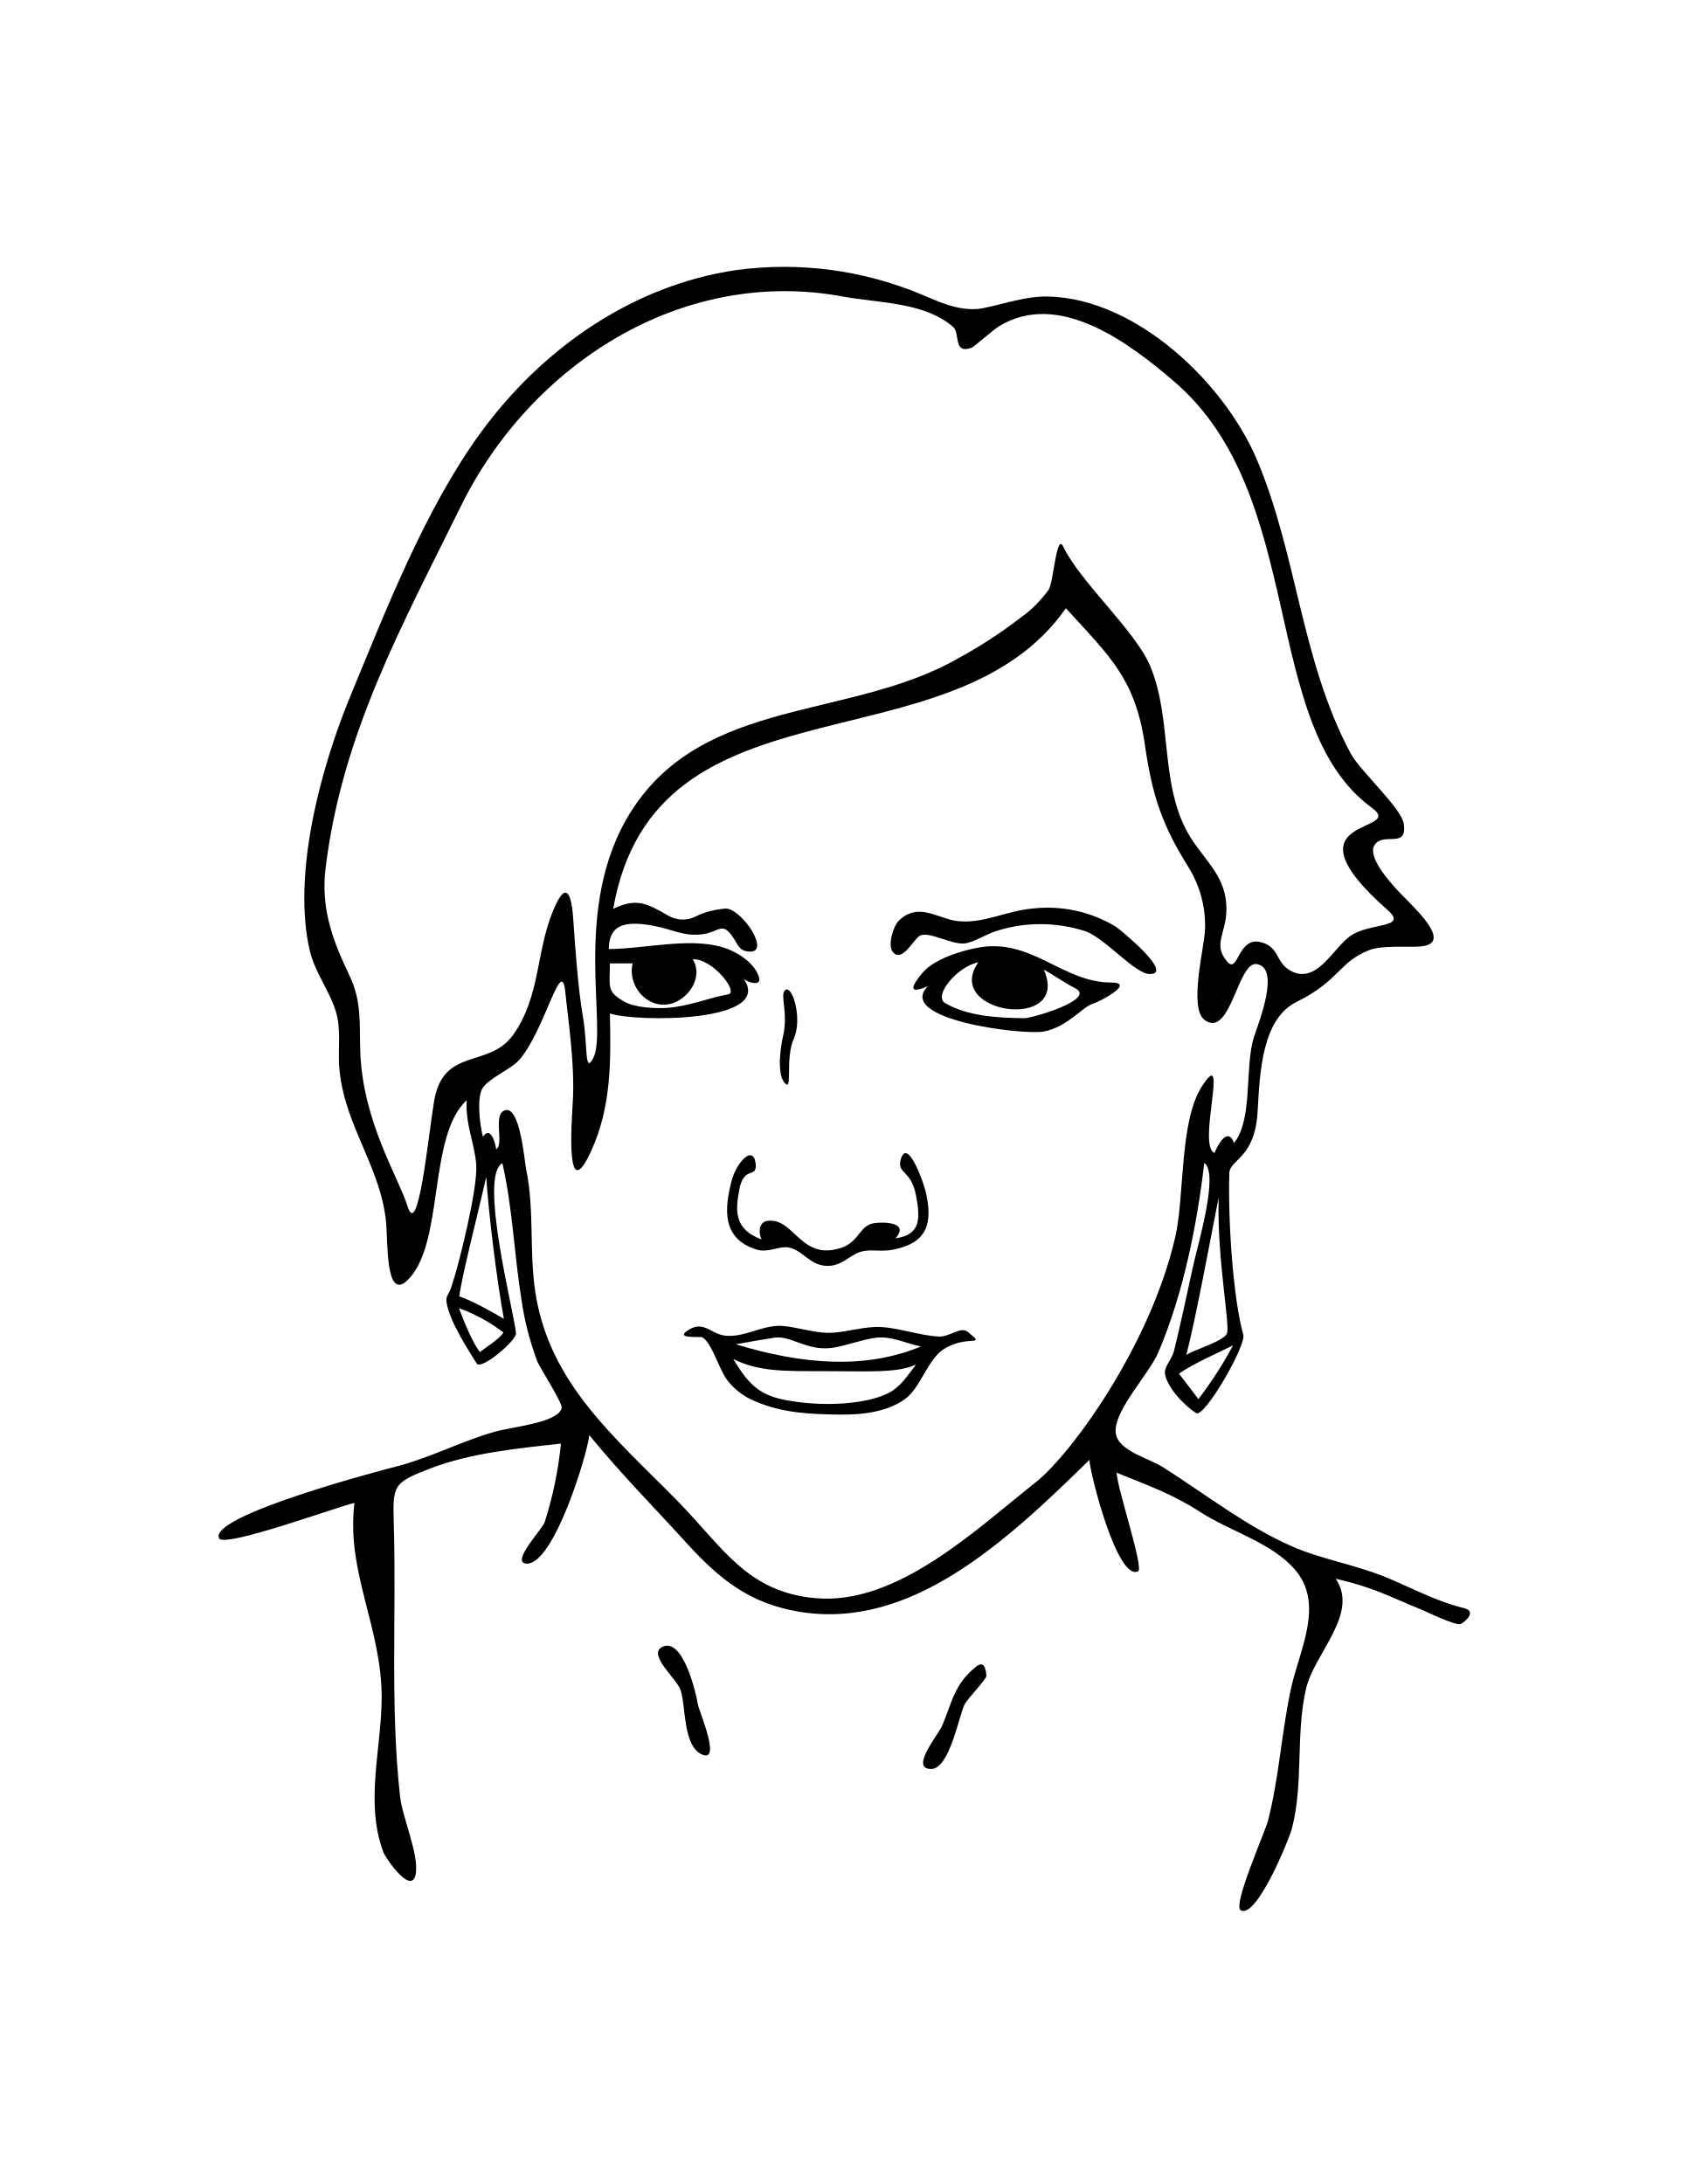
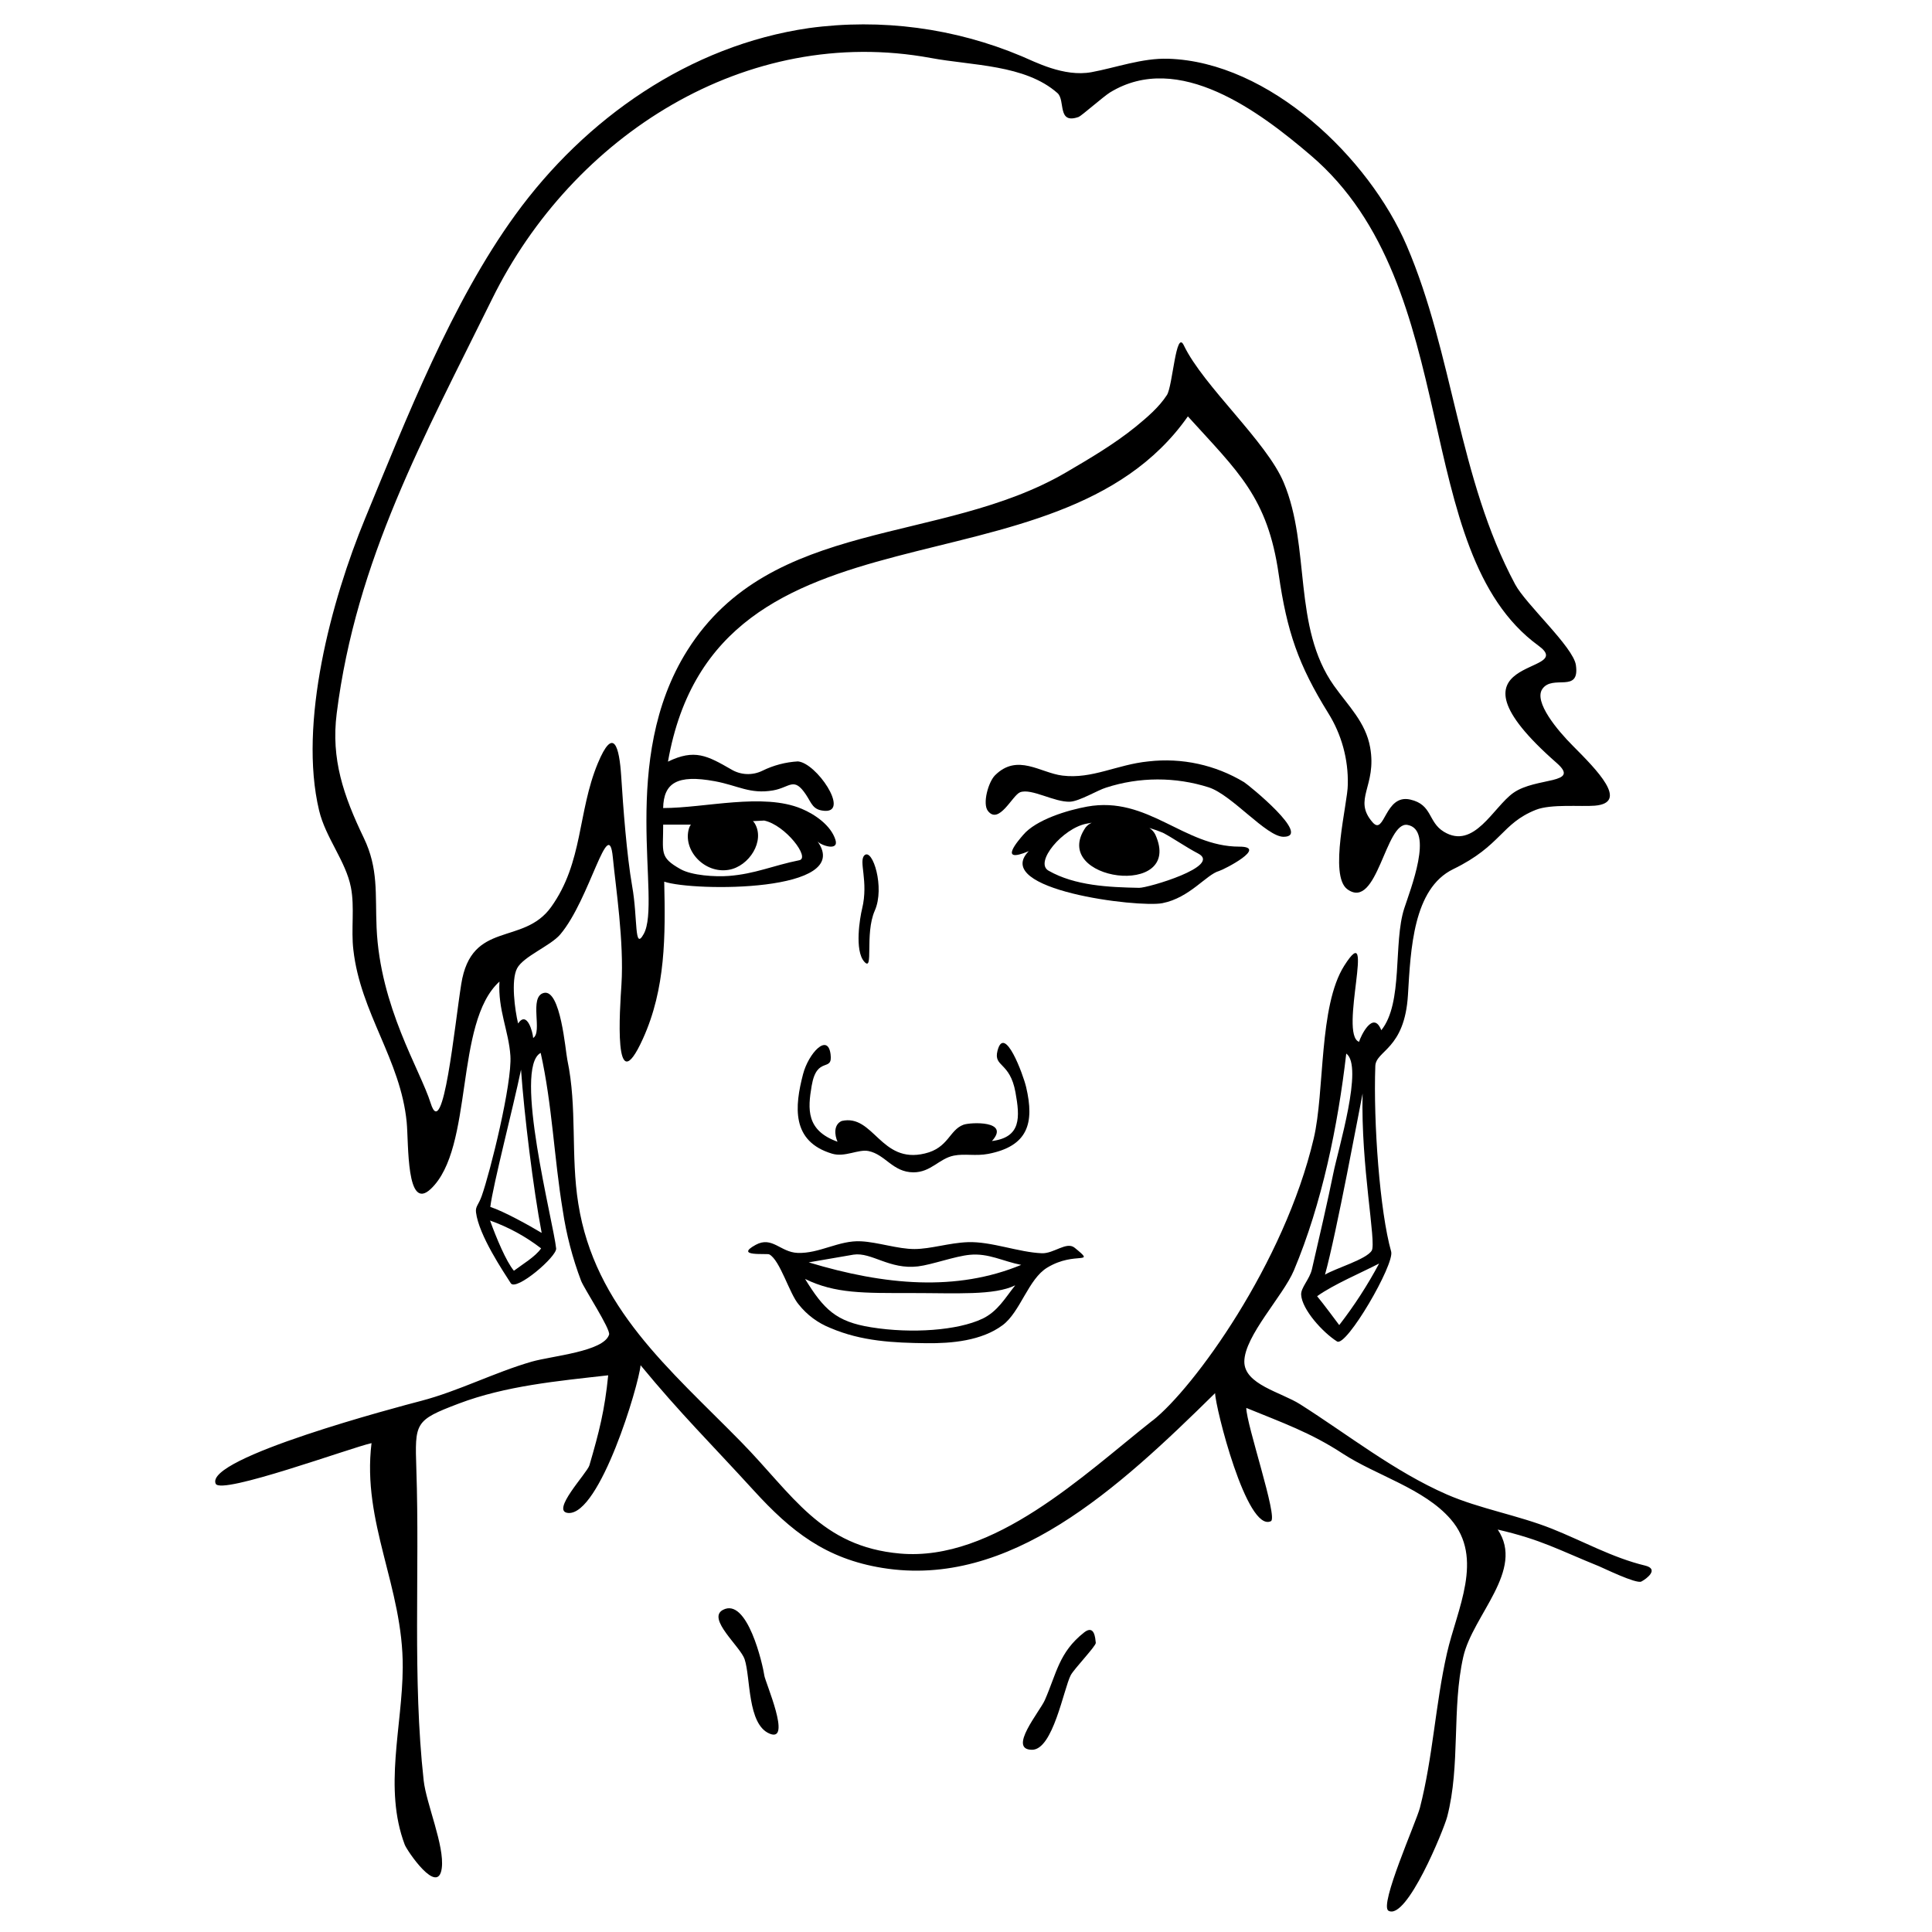
- <svg xmlns="http://www.w3.org/2000/svg" data-face="miriam" aria-hidden="true" focusable="false" viewBox="0 0 456.5 456.5" width="200px" height="260px">
-   <path d="M397.8 368.5c-7.6-1.8-14.8-5.8-22-8.7-8.1-3.2-17.1-4.7-24.8-8.1-12.3-5.4-23.4-14.1-34.7-21.3-4.5-2.9-13.2-4.7-13.2-10.1 0-6.1 9.2-15.5 11.7-21.5 6.7-15.8 10.4-34.3 12.4-51.3 4.1 3-1.9 22.6-3.1 28.3s-3.7 17-5.1 22.7c-.6 2.4-2.6 4.3-2.5 6 .2 3.5 5.1 8.9 8.5 11 2.2 1.4 13.6-18.3 12.8-21.3-2.7-9.5-4.2-30.5-3.8-43.9.1-3.8 7-3.9 7.7-16.9.6-10.7 1.2-25.1 10.7-29.7 11.4-5.6 11.4-10.8 19.6-14 3.6-1.4 10.6-.7 13.9-1 8.3-.7.5-8.5-5.2-14.2-3.6-3.7-9.3-10.4-7.2-13.4 2.4-3.6 8.9 1.2 7.9-5.7-.6-4.3-11.9-14.4-14.4-19.1-13.5-25.1-14.6-54.3-25.6-80.1-8.9-20.7-32.5-43.4-56.4-44.1-6.2-.2-12.4 2.1-18.1 3.2-6.5 1.2-13.5-2.6-16.4-3.7-15.9-6.7-33.3-9-50.4-6.7-28.2 4.1-52.9 21.4-69.5 44.2-15.1 20.7-25.7 48.1-35.5 71.8-8 19.4-15.8 48.4-10.9 69.1 1.6 6.5 6.3 12 7.5 18.2.9 4.7 0 9.9.6 14.7 1.7 15 11.2 26 12.6 40.8.5 5.1-.2 21.3 5.7 15.8 10.3-9.7 5.5-39.3 16.2-49-.4 6.6 2.2 11.8 2.6 17.6.4 6.5-4.8 27.5-6.8 33.2-.7 2.1-1.5 2.4-1.3 3.9.7 5.4 6.5 14 8.2 16.8 1.2 2 10.9-6.3 10.7-8.2-.6-6.1-10.2-42.8-3.7-46.2 2.8 12.3 3.2 24.9 5.2 37.2.8 5.7 2.3 11.3 4.3 16.7.8 1.9 7 11.4 6.6 12.7-1.2 4-13.5 5-18.3 6.4-8.8 2.5-17.4 7-26.2 9.3-5.2 1.3-51.3 13.5-48.6 19.6 1.2 2.8 32-8.5 36.8-9.6-2.3 18.9 7.5 34 7.4 53.1-.1 14-4.6 28.5.5 41.9.5 1.4 7.9 12.3 8.8 5.5.7-5.3-3.7-15.2-4.3-20.7-2.7-24.2-1-49.3-1.7-73.7-.3-10.9-.4-11.5 10-15.5 11.1-4.2 23.5-5.4 35.4-6.7-.7 7.2-2.2 14.4-4.4 21.3-.5 1.8-9.4 11-5 11.3 7.5.5 16.7-30.2 17.1-34.9 9.5 11.5 16.7 18.6 26.7 29.6 8.9 9.7 17 16.2 30.5 18.4 30.1 4.9 55.7-18.7 78.7-41.3 0 3.1 7.5 33 13.2 30.3 1.7-.8-5.8-22.9-5.8-26.8 8.6 3.5 15.2 5.8 22.9 10.8 7.9 5.1 19.2 8.2 25.5 15.5 8 9.2 1.5 21.4-.9 31.7-2.7 12.1-3.3 24.5-6.4 36.6-.9 3.3-9.7 23.1-7.4 24.3 4.3 2.4 13.1-19.2 13.9-22.2 3.2-12.2 1-25.6 3.8-37.8 2.2-9.9 14.6-20.5 8.1-30.1 10.4 2.4 14.2 4.7 24 8.7.9.4 8.8 4.2 10 3.6s4.4-3.4.9-4.3zm-66.7-111.6c-.5 17 3.3 35.2 2.2 37.1-1.2 2.1-8.7 4.2-11 5.7 2.6-9.6 8.1-39.5 8.8-42.8zm-10.8 47.9c3.8-2.7 10.5-5.6 14.7-7.7-2.7 5.1-5.9 10-9.4 14.6-.4-.5-3.9-5.2-5.3-6.9zM117.9 231c-1.6 9.8-4.3 37.7-7.2 28.2-2.5-7.9-12-22.7-12.8-41.5-.3-8 .5-13.9-3-21.2-4.8-10-7.8-18.6-6.4-29.4 4.5-36.3 20.6-65.3 36.7-98 19-38.6 60.1-65.1 103.8-57 9.8 1.8 22.3 1.5 30 8.3 1.9 1.7-.1 7.5 5 5.6.6-.2 5.9-4.9 7.4-5.8 16.3-10 35.5 4.6 47.5 14.9 36.5 31.1 23.1 93.5 53.8 115.9 9.8 7.1-25.2 1.8 4.3 27.8 5.8 5.1-4.9 3.3-10.2 7.1-4.7 3.4-9.3 13.6-16.5 9.2-3.8-2.3-2.7-6.4-7.9-7.6-6.1-1.4-6 8.7-8.9 5.4-4.8-5.5 1.1-8.5-.6-17.8-1.1-5.9-5.2-9.8-8.5-14.6-9.8-13.9-5.5-32.8-11.9-48-4.1-9.7-19-22.8-23.6-32.4-1.9-4-2.6 9.6-4 11.7-2.1 2.8-4.5 5.4-7.4 7.4-5.3 4.1-10.8 7.7-16.6 10.9-29.5 17.2-69.6 10.5-89.5 42-16.4 26-6 59.3-10.3 67.1-2.3 4.2-1.4-3.6-2.7-11.3-1.3-7.3-2.1-18.6-2.6-25.9-.4-7.1-1.8-12-5.5-3.1-4.8 11.6-3.4 23.4-11 34-6.8 9.1-19 3-21.4 18.1zm63.8-26.6c5.1-.9 9.6-7.3 6.5-12.2 5.2-.4 12.6 8.9 9.7 9.5-6.2 1.2-10.5 3.2-16.7 3.7-3.2.2-8.7-.1-11.4-1.6-5.1-2.9-4.1-3.9-4.1-10.5h6.2c-1.5 5.9 3.7 12.2 9.8 11.1zm-57 82.6c4.3 1.5 8.4 3.8 12.1 6.6-1.4 2-4.5 3.8-6.4 5.3-1.9-2.3-4.2-7.9-5.7-11.9zm7.4-35.7c.7 10.6 2.9 28.1 4.8 38.6-2.8-1.7-8.9-5.1-12.1-6.1.6-5.4 5.3-23.4 7.3-32.5zm149.3 83c-16.2 12.8-37.6 33.4-59.7 31.5-18.8-1.6-25.4-14-37.7-26.5-16.8-17.1-34.6-31.7-38.5-56.3-1.8-11.4-.2-22.7-2.6-34-.4-2.1-1.6-16.9-5.6-15.8-3.6.9-.2 9.3-2.5 10.6-.1-1.2-1.4-6.6-3.6-3.4-.8-3.1-1.7-10.2-.2-13s7.9-5.3 10.2-8c7-8.3 11.4-28.7 12.4-18.2.7 7 2.7 19.9 2 30.1-.3 5.4-2 28.5 5.1 12.8 5.4-11.9 5.3-24.4 5-37.2 6.9 2.4 44.9 2.6 36.3-9.5.8 1 5.1 2.4 4.2-.4-1.1-3.5-4.9-6.1-8-7.4-9.2-3.9-22.8-.2-32.8-.2.1-5.9 3.3-8 12.2-6.3 5.5 1 8.3 3.1 13.8 2.2 4.1-.7 4.9-3.4 7.8 1 1.4 2 1.6 3.7 4.5 3.8 5.7.2-2-11.4-6.4-11.7-2.9.2-5.8.9-8.4 2.2-2.4 1.2-5.1 1-7.4-.3-5.7-3.3-8.6-4.9-14.9-1.8 11.4-65.2 91.7-37 123-81.7 11.9 13.1 18.9 19.1 21.5 37.4 2 13.6 4.6 21.4 11.7 32.8 3.2 5.1 4.8 11 4.6 16.9 0 4.4-4.6 21.5-.1 24.8 7.1 5.1 9-16.2 14.2-15.2 6.3 1.1.7 15.3-.8 19.8-2.6 8.1-.2 22.3-5.4 28.8-1.9-4.9-4.9 1.5-5.3 2.7-4.9-1.7 4.2-30.1-3.5-18-6.1 9.6-4.6 29.6-7.2 40.9-6.8 29.5-28.2 58.9-37.9 66.6z" />
-   <path d="M312.4 196.2c6.8 0-8.3-12.3-9.3-12.9-6.8-4.1-14.7-5.8-22.6-4.9-7.5.7-13.3 4.2-20.4 3.4-5.2-.6-10.6-5.3-15.9-.1-1.6 1.6-3 6.7-1.7 8.4 2.6 3.4 5.8-3.7 7.6-4.4 2.7-1 8.1 2.4 11.8 2.2 2.2-.1 6.5-2.7 8.5-3.3 7.9-2.6 16.4-2.6 24.3-.1 5.5 1.8 13.6 11.7 17.7 11.7zM215.7 213.7c2.4-5.5-.5-14.8-2.4-13.1-1.5 1.3 1 6.1-.6 12.7-.5 2.1-1.8 9.9.5 12.5s0-6.6 2.5-12.1z" />
-   <path d="M301.9 198.5c-13.2 0-21.6-12.1-36-9.5-4.6.8-12 3.1-15.1 6.7-1 1.2-6.1 7 1.3 3.8-9 9.1 26 13.4 31.6 12.3 6.5-1.3 10.4-6.8 13.4-7.6 1.3-.3 11.7-5.7 4.8-5.7zm-9.7 1.6c5.7 3-12 8.2-14 8.1-7.1-.1-15.2-.5-21.4-4.1-3.4-2 3.4-10 9-11.1-9.8 14.1 25.3 19 17.8 2 2.4 1.3 5.5 3.5 8.6 5.1zM262.9 293.4c-1.9-1.5-4.9 1.4-7.7 1.3-5.5-.2-12-2.8-17.5-2.6-4.4.2-8.7 1.6-12.6 1.6s-8.7-1.6-12.6-1.9c-5.2-.3-9.8 3-15 2.7-4.1-.2-6-4-9.9-1.9-5.2 2.9 2.6 2 3.2 2.3 2.6 1.4 4.8 9.3 6.9 11.8 2 2.5 4.5 4.4 7.5 5.6 7.4 3.2 14.9 3.5 22.8 3.6 5.9.1 13-.6 18-4.3 4.2-3.1 6.1-10.9 10.6-13.6 6.5-3.9 11.6-.3 6.3-4.6zm-37 4.4c3.3-.4 8.7-2.4 12.2-2.8 4.4-.4 7.8 1.5 12.1 2.4-15.2 6.3-32.2 4.9-50.3-.6 2-.4 8.6-1.5 10.6-1.8 4.4-.6 8.6 3.6 15.4 2.8zm15.2 12.4c-5.8 2.8-16.6 3.6-26.3 2-8.3-1.3-11.2-4.2-15.6-11.4 7.1 3.5 13.9 3.3 25 3.3s19.7.6 24.7-1.8c-2.4 3-4.1 6.1-7.8 7.9zM189.6 394.6c-.4-2.6-4-18.6-9.8-15.5-3.8 2.1 4.1 8.7 5.1 11.6 1.5 4.4.6 15.4 5.9 17.6s-1-12.1-1.2-13.7zM265.2 384.4c-5.9 4.7-6.5 9.6-9.2 16-1.2 2.7-8.9 11.8-3 11.8 5 0 7.5-14.4 9.1-17.6.8-1.5 6-6.9 5.9-7.7-.1-1.1-.3-4.5-2.8-2.5zM207.9 263.4c-1.9.9-1.7 3.3-1 4.9-7.4-2.7-7.1-7.7-6.1-13.2 1.2-7.2 5-3 4.5-7.5-.7-5.1-5.2-.2-6.5 4.7-2 7.6-2.8 15.9 6.9 18.8 3 .9 6.2-1.1 8.6-.6 4 .8 5.7 5 10.6 5 4.2 0 6.1-3.3 9.6-4 2.6-.5 5.2.2 8.1-.4 9.4-1.8 10.9-7.2 8.9-15.8-.7-2.9-5.1-15-6.8-8.6-1 3.9 2.9 2.6 4.2 9.8 1.1 5.9 1.4 10.6-5.6 11.5 4.4-4.9-5.1-4.5-6.7-3.9-3.4 1.2-3.5 5.5-9.1 6.8-10.4 2.7-12.1-9.3-19.6-7.5z" />
+ <svg xmlns="http://www.w3.org/2000/svg" data-face="miriam" aria-hidden="true" focusable="false" viewBox="0 0 500 500" width="250px" height="250px">
+   <path d="M425.71,405.16c-.64-.15-2.6-.61,0,0-8.34-2-16.17-6.38-24.11-9.54-8.84-3.51-18.72-5.17-27.17-8.86-13.51-5.9-25.56-15.47-37.95-23.33-4.94-3.14-14.5-5.13-14.45-11.08.06-6.64,10.07-17,12.83-23.57,7.28-17.3,11.4-37.53,13.55-56.12,4.52,3.25-2.11,24.77-3.35,31s-4.08,18.59-5.54,24.84c-.61,2.62-2.9,4.74-2.78,6.6.23,3.82,5.58,9.73,9.29,12.07,2.41,1.53,14.94-20,14-23.27-2.94-10.38-4.62-33.38-4.1-48,.15-4.1,7.61-4.25,8.45-18.46.7-11.73,1.34-27.46,11.7-32.5,12.51-6.08,12.44-11.81,21.43-15.37,3.92-1.54,11.65-.77,15.21-1.06,9-.75.51-9.28-5.66-15.49-4-4-10.17-11.39-7.91-14.7,2.66-3.9,9.76,1.27,8.69-6.2-.67-4.68-13-15.75-15.73-20.91-14.73-27.51-15.94-59.41-28.06-87.65C354.32,40.88,328.53,16,302.31,15.2c-6.74-.2-13.53,2.32-19.84,3.48-7.17,1.32-14.82-2.79-18-4.1a105.31,105.31,0,0,0-55.12-7.31c-30.92,4.49-57.88,23.37-76,48.35C116.89,78.3,105.2,108.24,94.5,134.16c-8.76,21.22-17.3,53-11.92,75.58,1.7,7.12,6.93,13.12,8.24,19.94,1,5.11,0,10.89.63,16.13,1.84,16.37,12.22,28.4,13.8,44.61.54,5.59-.16,23.32,6.24,17.27,11.25-10.62,6-43,17.77-53.66-.43,7.28,2.42,12.86,2.83,19.21.47,7.14-5.22,30.09-7.43,36.3-.8,2.27-1.66,2.67-1.47,4.21.73,5.95,7.1,15.36,9,18.35,1.37,2.15,11.95-6.9,11.74-9-.68-6.67-11.18-46.81-4-50.61,3,13.44,3.46,27.19,5.71,40.75a87.79,87.79,0,0,0,4.76,18.26c.82,2.07,7.66,12.5,7.23,13.89-1.36,4.4-14.74,5.5-20,7-9.67,2.79-19,7.64-28.66,10.16-5.72,1.49-56.15,14.79-53.15,21.44,1.37,3,35-9.34,40.33-10.51-2.52,20.64,8.21,37.24,8.08,58.09-.1,15.37-5,31.22.52,45.84.57,1.51,8.62,13.42,9.58,6.07.75-5.79-4-16.64-4.68-22.66-2.93-26.53-1-53.92-1.9-80.63-.38-12-.47-12.6,10.91-16.92,12.19-4.63,25.7-5.87,38.74-7.34-.9,9-2.32,14.61-4.86,23.29-.57,2-10.23,12-5.46,12.34,8.19.51,18.24-33.07,18.7-38.24,10.35,12.57,18.3,20.37,29.25,32.37,9.7,10.64,18.65,17.71,33.35,20.09,33,5.34,60.92-20.45,86.09-45.24,0,3.41,8.18,36.15,14.44,33.14,1.89-.9-6.37-25.06-6.37-29.31,9.36,3.83,16.65,6.38,25,11.85,8.64,5.63,21,9,27.88,16.93,8.79,10.1,1.62,23.36-.95,34.71-3,13.21-3.61,26.82-7,40-.92,3.59-10.61,25.25-8.13,26.64,4.72,2.62,14.35-21.09,15.19-24.32,3.47-13.3,1.15-28.07,4.17-41.41,2.46-10.82,16-22.42,8.91-32.92,11.36,2.64,15.51,5.16,26.25,9.51.95.38,9.6,4.62,10.92,3.94S429.51,406.07,425.71,405.16ZM352.64,283c-.49,18.66,3.6,38.55,2.37,40.64-1.35,2.29-9.5,4.63-12.1,6.24C345.84,319.38,351.9,286.61,352.64,283ZM356.91,327a112.36,112.36,0,0,1-10.32,15.93c-.34-.45-4.18-5.64-5.72-7.47C345,332.47,352.42,329.33,356.91,327ZM119.37,254.67c-1.72,10.72-4.66,41.21-7.91,30.84-2.72-8.68-13.11-24.87-14-45.44-.38-8.79.53-15.24-3.32-23.24-5.26-10.94-8.5-20.41-7-32.2,5-39.78,22.62-71.53,40.2-107.22C148.14,35.14,193.1,6.22,240.87,15c10.69,2,24.42,1.68,32.8,9.09,2.12,1.87-.16,8.18,5.49,6.17.68-.24,6.46-5.32,8.1-6.33,17.79-10.89,38.85,5.07,52,16.31,39.95,34.1,25.28,102.37,58.88,126.85,10.75,7.83-27.62,2,4.73,30.37,6.36,5.58-5.32,3.58-11.21,7.73-5.19,3.67-10.17,14.84-18,10.06-4.15-2.53-2.91-7-8.67-8.32-6.65-1.54-6.6,9.49-9.75,5.9-5.25-6,1.16-9.28-.65-19.42-1.16-6.5-5.65-10.72-9.36-15.95-10.76-15.18-6-35.89-13-52.57-4.44-10.64-20.82-25-25.84-35.48C304.33,85,303.51,99.9,302,102.23c-2.07,3.19-5.13,5.78-8,8.14-5.61,4.56-12,8.31-18.2,11.94-32.32,18.83-76.15,11.47-97.91,46-17.91,28.41-6.58,64.86-11.29,73.39-2.52,4.58-1.5-4-3-12.38-1.4-8-2.32-20.3-2.83-28.38-.49-7.76-2-13.17-6.07-3.37-5.24,12.65-3.76,25.59-12.08,37.18C135.37,244.84,122,238.07,119.37,254.67Zm69.22-29.56h0c5.32-.9,9.48-7.52,6.71-12.07a2.7,2.7,0,0,0-.45-.53l2.92-.15c5.49,1.15,12,9.69,9.08,10.27-6.77,1.36-11.44,3.54-18.23,4.06-3.5.27-9.55-.1-12.49-1.75-5.6-3.14-4.47-4.29-4.5-11.53h7.17a3,3,0,0,0-.47.9C176.56,220,182.31,226.18,188.59,225.11ZM133,328.87c-2-2.38-4.56-8.52-6.18-13a48,48,0,0,1,13.22,7.21C138.52,325.27,135.13,327.25,133,328.87Zm7.14-9.82c-3.1-1.87-9.79-5.58-13.25-6.7.72-5.82,5.87-25.52,7.95-35.52C135.66,288.4,138,307.63,140.18,319.05Zm158.11,48.6c-17.74,14-41.09,36.53-65.29,34.41-20.58-1.8-27.79-15.27-41.22-28.95-18.41-18.76-37.82-34.67-42.08-61.62-2-12.47-.23-24.81-2.83-37.19-.49-2.3-1.73-18.44-6.1-17.33-3.92,1-.23,10.18-2.75,11.65-.07-1.36-1.54-7.2-3.9-3.75-.82-3.43-1.89-11.16-.26-14.26s8.68-5.83,11.18-8.79c7.7-9.11,12.49-31.4,13.6-19.93.74,7.68,2.93,21.8,2.23,32.93-.38,5.89-2.23,31.2,5.56,14,5.9-13,5.83-26.67,5.51-40.65,7.54,2.58,49.17,2.83,39.68-10.41.92,1.06,5.56,2.6,4.64-.39-1.18-3.8-5.38-6.65-8.76-8.06-10-4.21-25-.18-35.84-.19.14-6.46,3.58-8.75,13.38-6.94,6,1.11,9.07,3.4,15.05,2.38,4.45-.77,5.36-3.68,8.56,1.13,1.48,2.23,1.73,4,4.93,4.16,6.28.25-2.24-12.42-7.06-12.8a24,24,0,0,0-9.18,2.42,8.42,8.42,0,0,1-8.08-.36c-6.19-3.56-9.47-5.34-16.35-2,12.52-71.38,100.28-40.5,134.55-89.35,13,14.35,20.64,20.9,23.51,40.89,2.14,14.85,5.09,23.43,12.8,35.87a33.39,33.39,0,0,1,5.08,18.52c0,4.8-5,23.58-.1,27.11,7.78,5.61,9.82-17.7,15.56-16.66,6.88,1.25.72,16.74-.86,21.63-2.88,8.91-.21,24.42-5.93,31.5-2.11-5.34-5.36,1.6-5.76,3-5.31-1.88,4.57-32.93-3.83-19.7-6.65,10.49-5,32.42-7.9,44.72C332.37,327.06,308.9,359.3,298.29,367.65Z" />
+   <path d="M332.18,216.56c7.48,0-9.06-13.42-10.19-14.12a39.16,39.16,0,0,0-24.76-5.39c-8.19.81-14.57,4.63-22.28,3.67-5.72-.7-11.65-5.84-17.44-.07-1.73,1.73-3.29,7.32-1.85,9.2,2.86,3.74,6.36-4.06,8.34-4.81,2.91-1.12,8.91,2.64,12.95,2.44,2.43-.13,7.16-3,9.29-3.64a43.45,43.45,0,0,1,26.62-.06C318.89,205.77,327.75,216.56,332.18,216.56Z" />
+   <path d="M226.39,235.68c2.66-6-.55-16.15-2.63-14.36-1.67,1.43,1.09,6.69-.65,13.87-.57,2.31-2,10.79.55,13.68S223.72,241.74,226.39,235.68Z" />
+   <path d="M320.72,219.11c-14.41,0-23.62-13.22-39.39-10.36-5,.91-13.18,3.35-16.55,7.34-1.09,1.29-6.74,7.64,1.46,4.19-9.82,10,28.41,14.68,34.59,13.46,7.08-1.39,11.36-7.41,14.67-8.33C316.87,225,328.27,219.11,320.72,219.11Zm-25.91,10.66c-7.81-.15-16.61-.53-23.45-4.44-3.77-2.15,3.69-11,9.82-12.16.46-.1.91-.17,1.36-.25a4.34,4.34,0,0,0-1.6,1.24C271.42,228,306.56,232.69,299,216a4.44,4.44,0,0,0-1.54-1.72c.57.18,1.14.35,1.74.56s1.82.71,1.78.69c2.64,1.38,5.84,3.65,9.1,5.36C316.37,224.16,297,229.82,294.81,229.77Z" />
+   <path d="M278.11,322.91c-2.09-1.7-5.38,1.55-8.48,1.43-6-.24-13.13-3.09-19.16-2.87-4.86.18-9.57,1.77-13.82,1.78s-9.5-1.79-13.82-2c-5.68-.32-10.77,3.23-16.43,3-4.45-.18-6.56-4.41-10.82-2.09-5.73,3.13,2.89,2.14,3.52,2.48,2.8,1.52,5.21,10.19,7.59,12.94a19.71,19.71,0,0,0,8.19,6.09c8.1,3.47,16.34,3.85,24.9,3.95,6.48.07,14.25-.61,19.7-4.67,4.6-3.43,6.66-12,11.59-14.92C278.26,323.68,283.87,327.59,278.11,322.91Zm-40.53,4.83c3.64-.44,9.56-2.64,13.41-3,4.86-.47,8.57,1.7,13.3,2.61-16.69,6.91-35.2,5.34-55-.65,2.16-.39,9.44-1.61,11.6-2C225.55,324,230.18,328.63,237.58,327.74Zm16.63,13.56c-6.32,3-18.21,3.9-28.77,2.2-9.08-1.45-12.23-4.62-17.09-12.51,7.78,3.82,15.24,3.65,27.39,3.65,12,0,21.53.66,27-2-2.68,3.36-4.52,6.75-8.55,8.68Z" />
+   <path d="M197.81,433.65c-.4-2.86-4.41-20.41-10.74-17-4.18,2.26,4.54,9.49,5.63,12.74,1.6,4.79.67,16.87,6.48,19.28s-1.12-13.24-1.37-15.05C197,427.57,198.41,438,197.81,433.65Z" />
+   <path d="M280.53,422.51c-6.45,5.09-7.07,10.5-10.12,17.46-1.29,2.95-9.71,12.87-3.31,12.87,5.43,0,8.18-15.78,10-19.29.86-1.64,6.58-7.59,6.49-8.39-.14-1.16-.31-4.84-3.07-2.65C274.08,427.6,281.46,421.77,280.53,422.51Z" />
+   <path d="M217.82,290.11c-2.09.95-1.86,3.58-1.07,5.37-8.14-2.93-7.72-8.45-6.69-14.48,1.35-7.92,5.52-3.33,4.89-8.17-.73-5.63-5.72-.2-7.12,5.16-2.18,8.35-3.1,17.4,7.51,20.58,3.32,1,6.79-1.22,9.43-.68,4.38.9,6.25,5.48,11.62,5.51,4.55,0,6.65-3.58,10.47-4.33,2.81-.56,5.65.18,8.91-.45,10.25-2,12-7.92,9.79-17.29-.74-3.18-5.62-16.45-7.41-9.38-1.08,4.25,3.21,2.79,4.65,10.73,1.17,6.47,1.54,11.64-6.09,12.62,4.85-5.36-5.6-4.87-7.36-4.22-3.69,1.36-3.87,6-10,7.44-11.46,2.78-13.24-10.32-21.54-8.41Z" />
+   <path class="eyes" d="M286.66,222.41c.48.45,2.6,1.37,3.95.83,2-.8,2.52-1.84,3.71-3.53a4.21,4.21,0,0,0,.9-2.82,1.93,1.93,0,0,0-1-1.54,3.25,3.25,0,0,0-2.77.66c-.85,1.18.87,3-2.33,3.18-2.6.13-.05-4.1-1.42-4.72a2.24,2.24,0,0,0-2.89,1.44A6,6,0,0,0,286.66,222.41Z" />
+   <path class="eyes" d="M185.28,220.69a4.21,4.21,0,0,0,3.52.44c1.65-.87,2-1.86,2.81-3.47a3.85,3.85,0,0,0,.45-2.61,1.85,1.85,0,0,0-1.09-1.31,2.68,2.68,0,0,0-2.33.81c-.59,1.14,1.12,2.66-1.64,3-2.25.32-.53-3.68-1.8-4.14a1.85,1.85,0,0,0-2.33,1.53A5.71,5.71,0,0,0,185.28,220.69Z" />
</svg>
